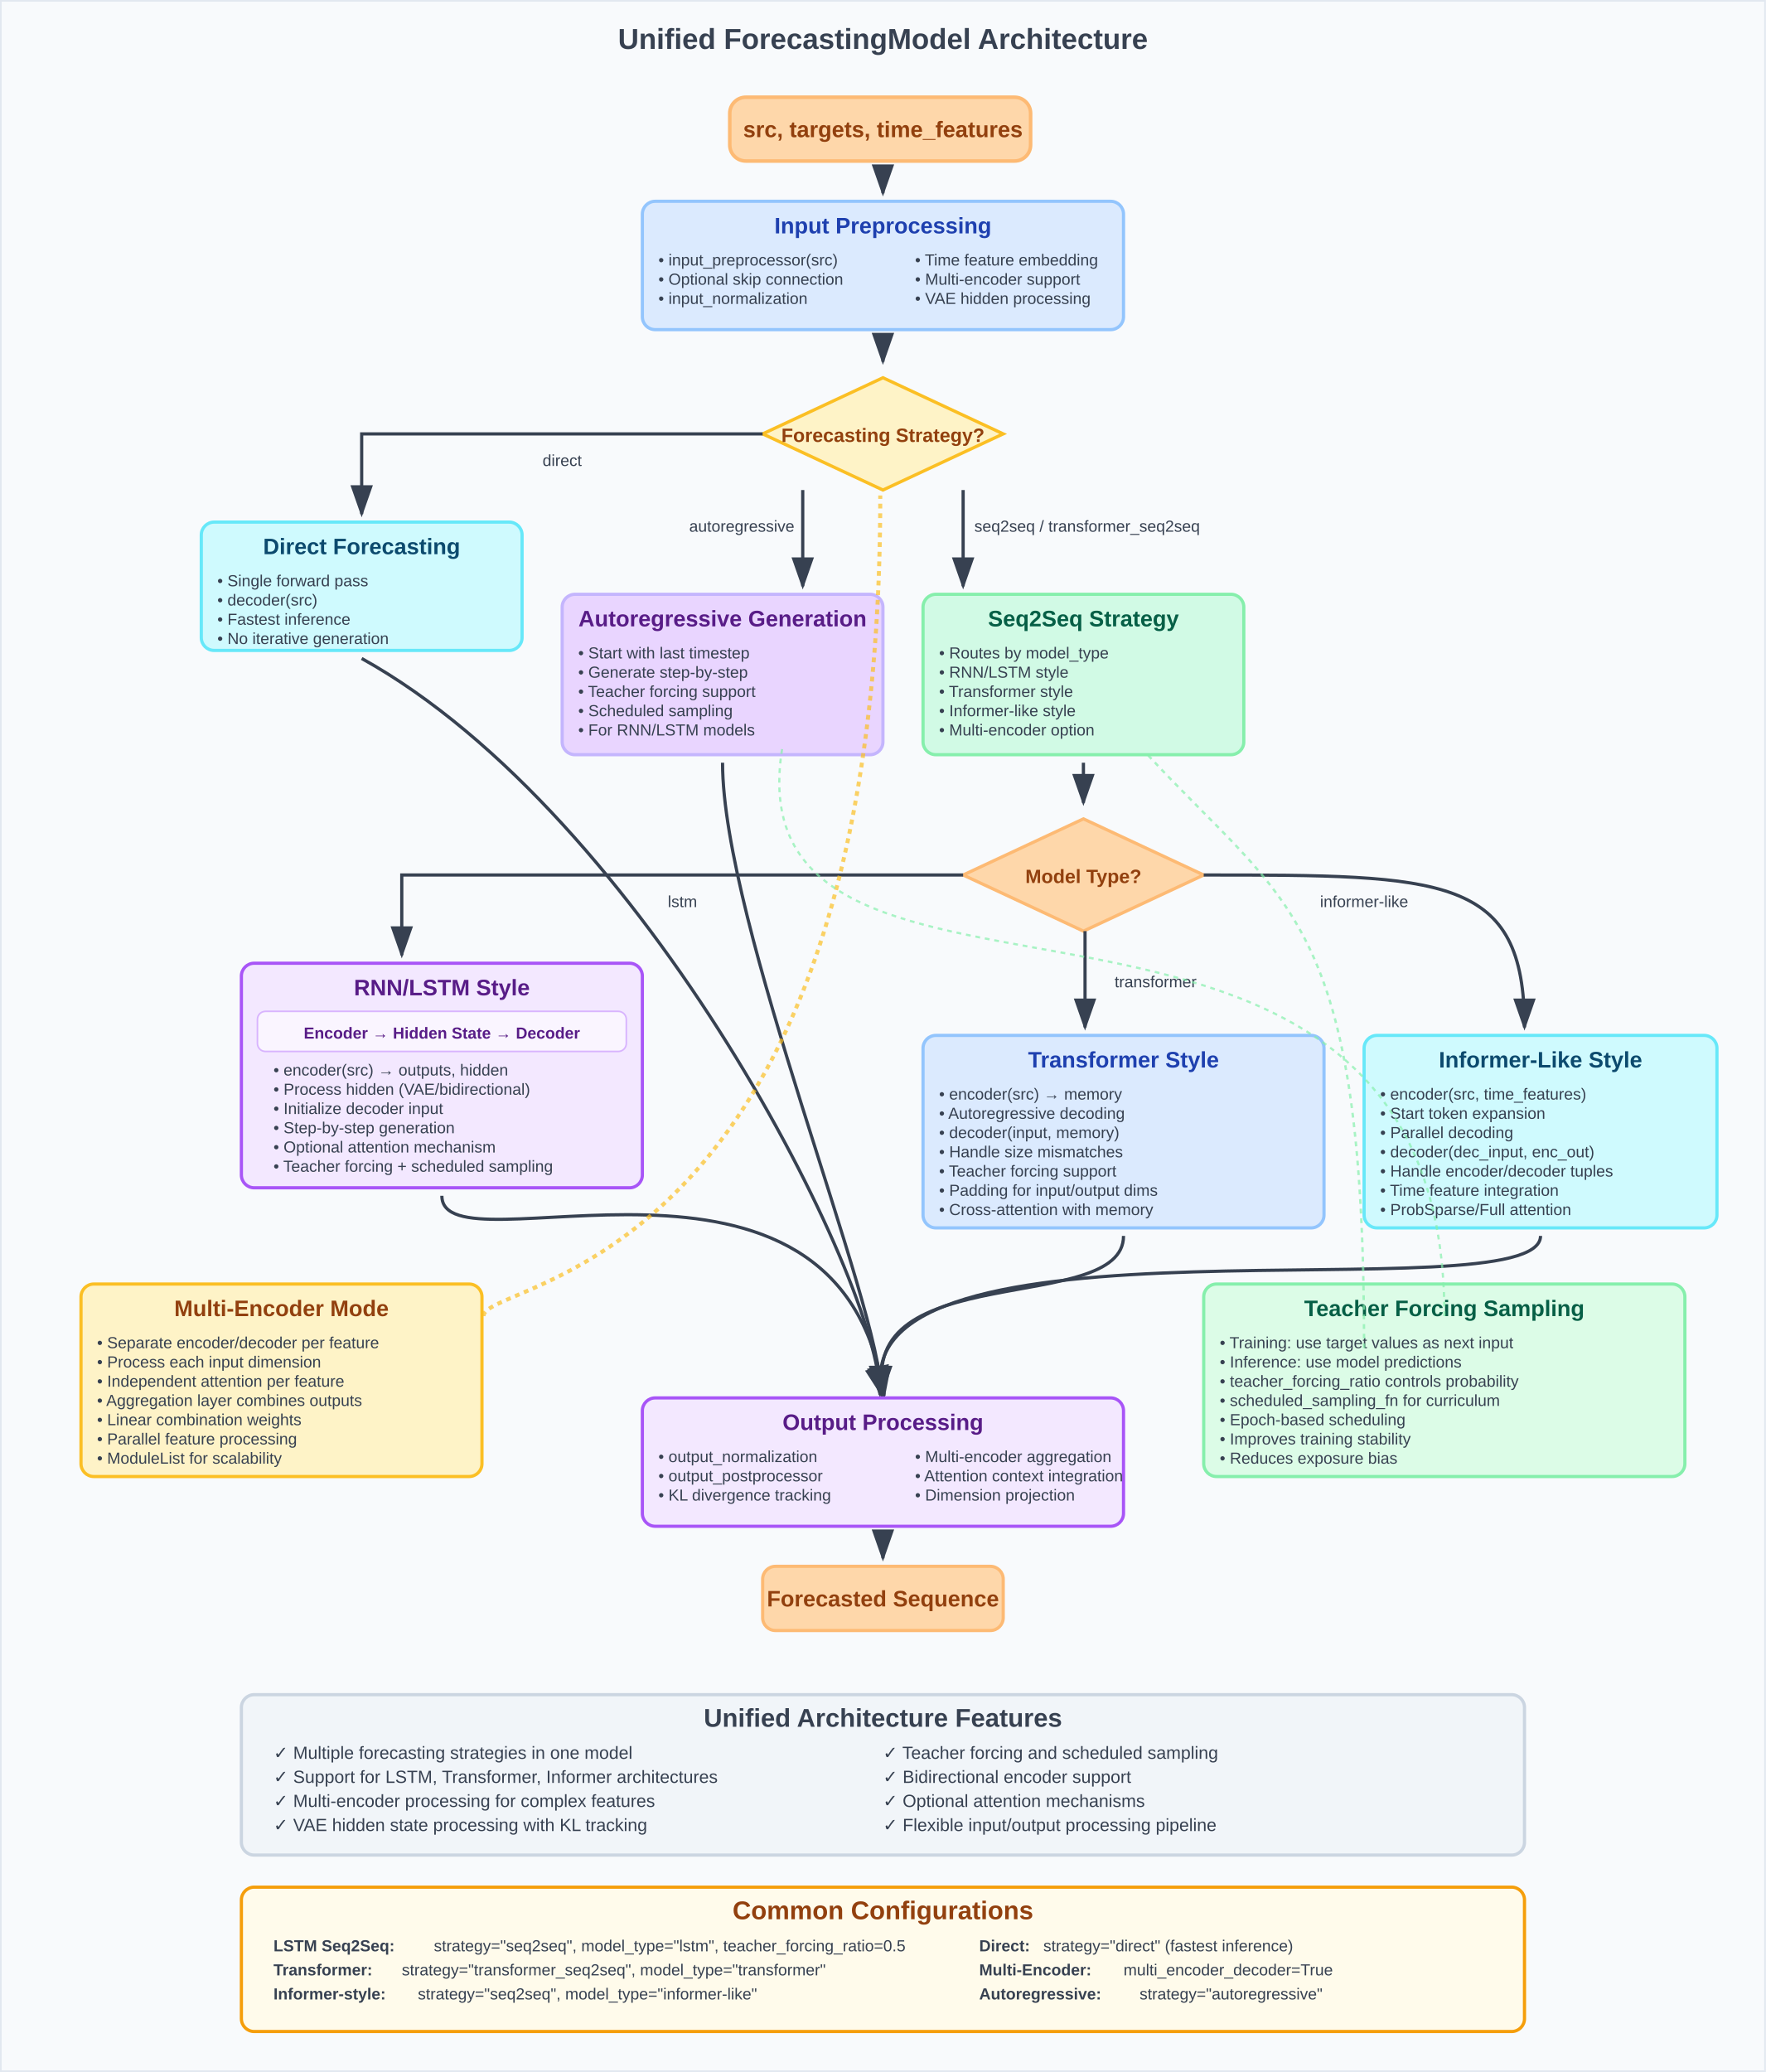
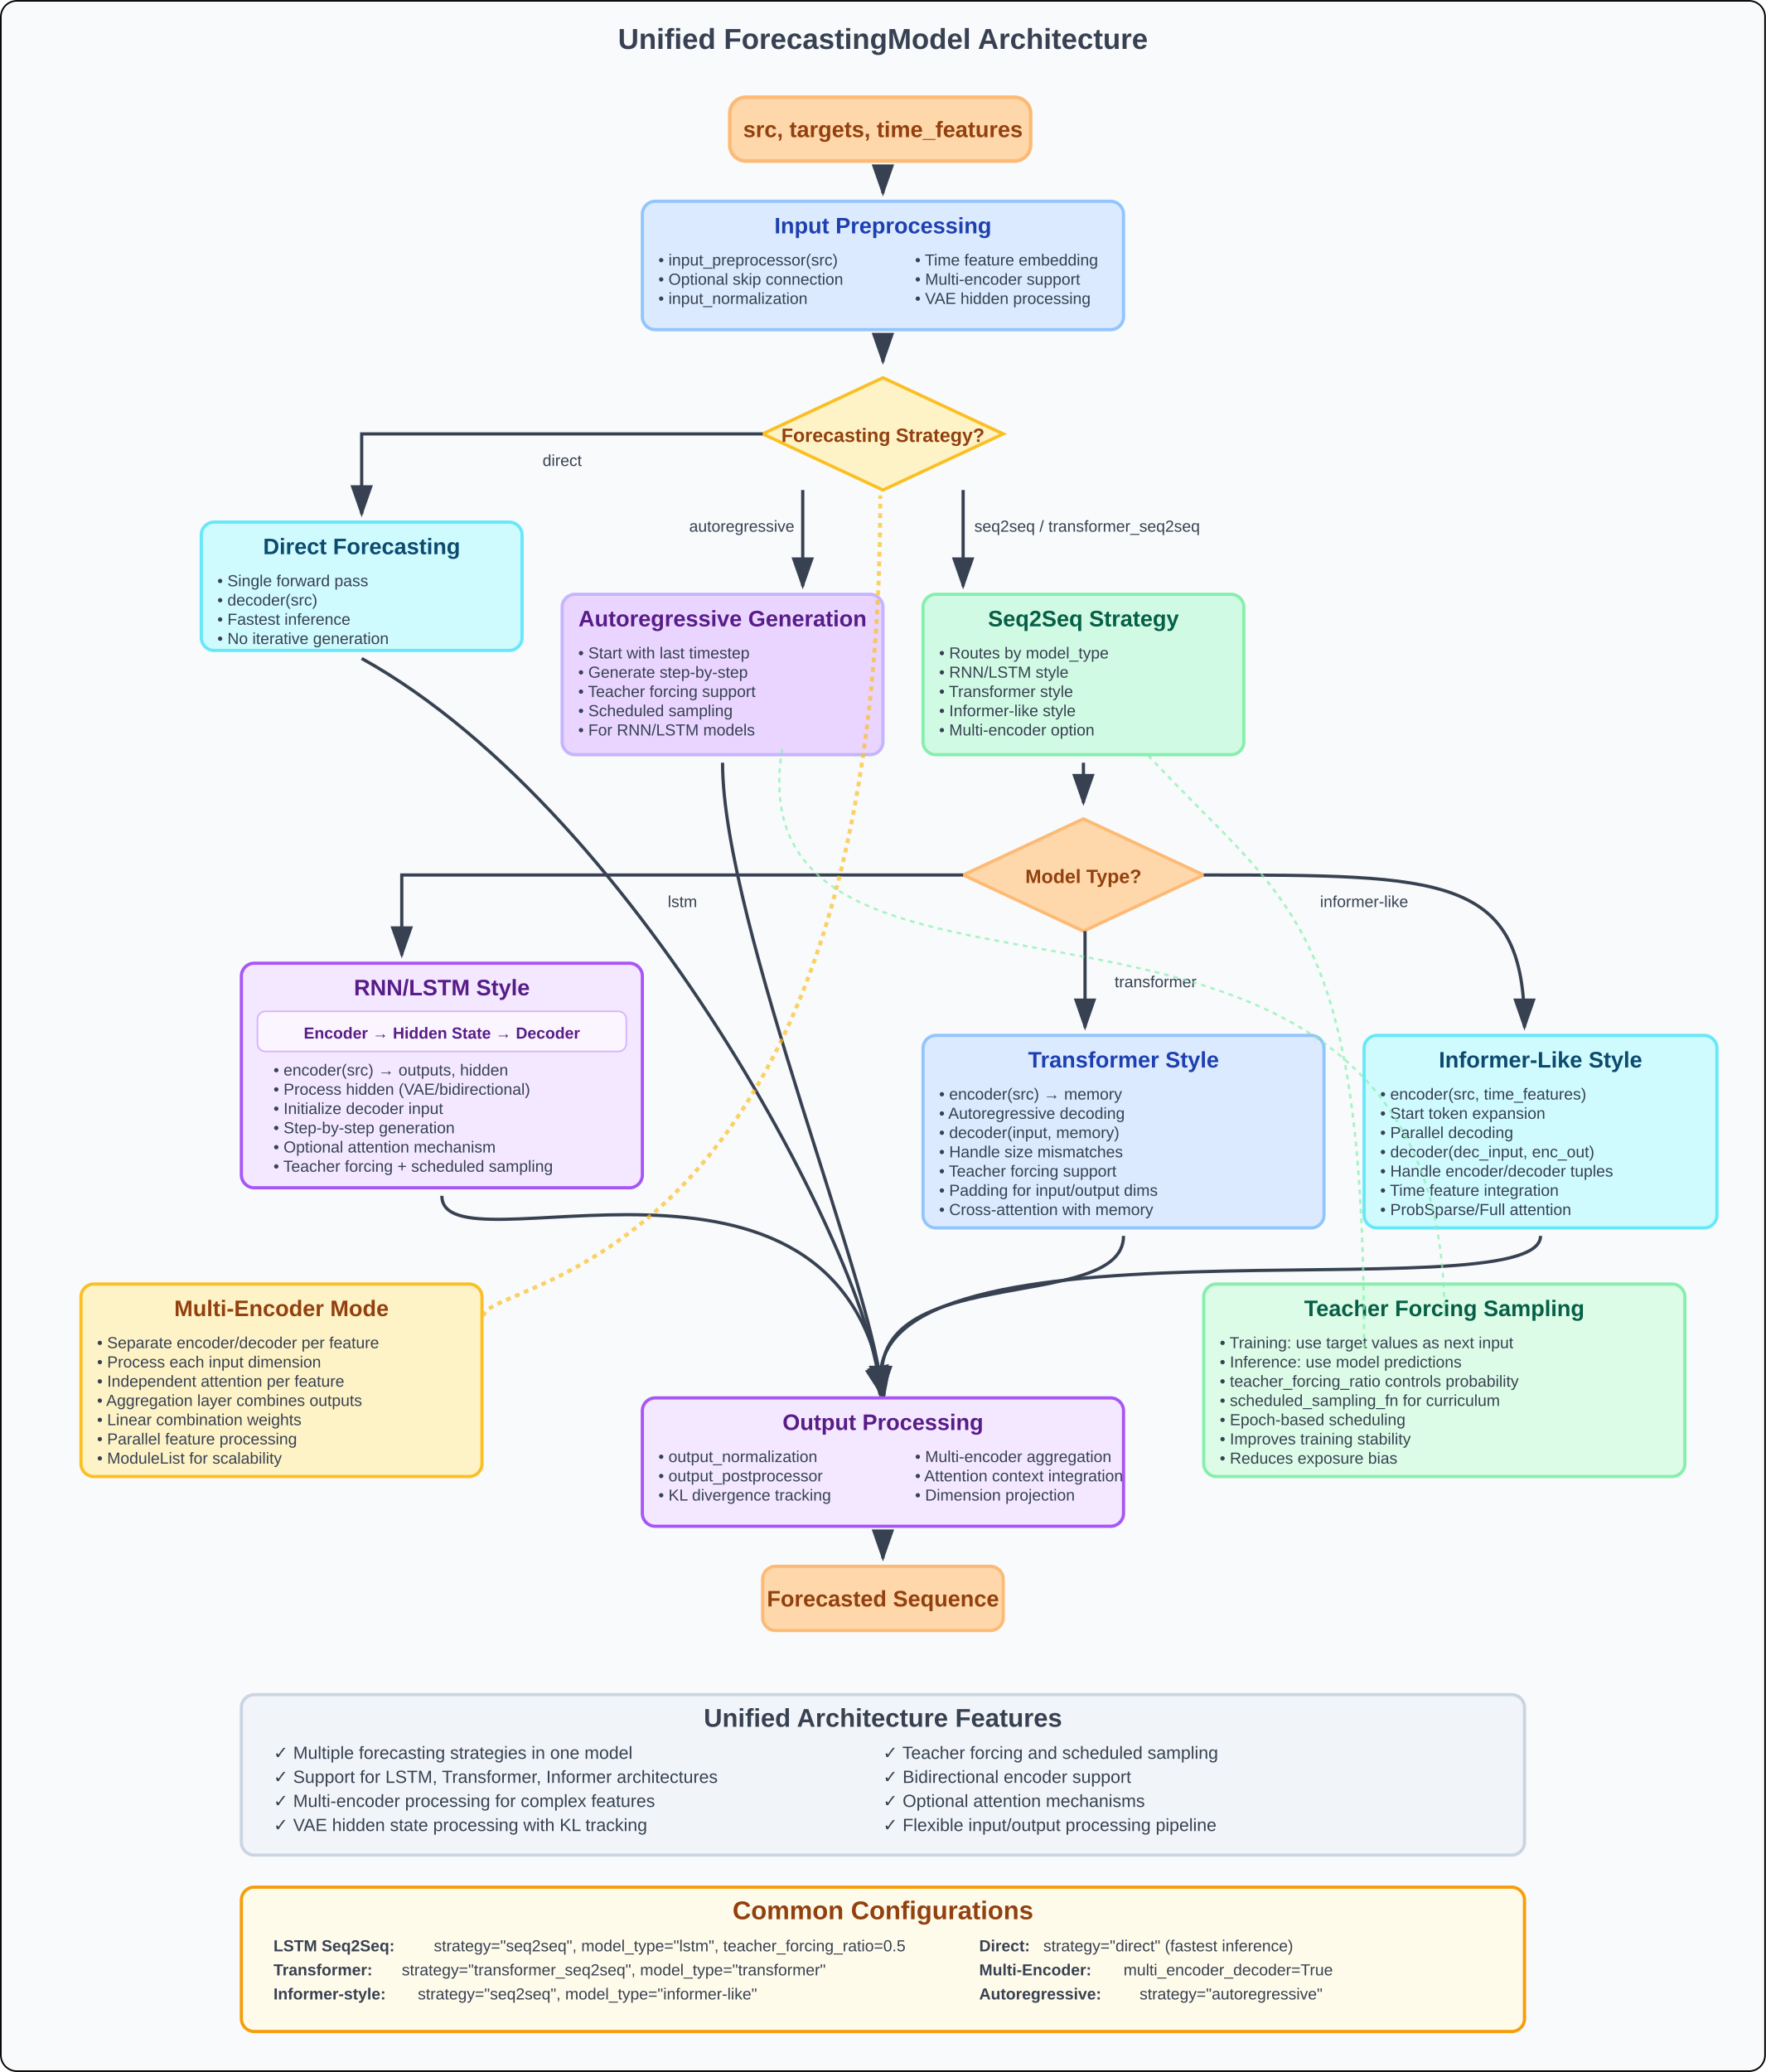
<svg xmlns="http://www.w3.org/2000/svg" width="1101" height="1291.737" version="1.1" id="svg68">
  <defs id="defs1">
    <marker id="arrowhead" markerWidth="10" markerHeight="7" refX="9" refY="3.5" orient="auto" markerUnits="strokeWidth">
      <polygon points="0,0 10,3.5 0,7 " fill="#374151" stroke="none" id="polygon1" />
    </marker>
    <marker id="diamond" markerWidth="8" markerHeight="8" refX="4" refY="4" orient="auto">
      <polygon points="0,4 4,0 8,4 4,8 " fill="#f59e0b" stroke="#92400e" id="diamond1" />
    </marker>
  </defs>
-   <rect width="1099.963" height="1290.7" fill="#f8fafc" stroke="#e2e8f0" stroke-width="1.037" id="rect1" x="0.519" y="0.519" />
+   <path width="1099.963" height="1290.7" fill="#f8fafc" stroke="#e2e8f0" stroke-width="1.037" id="rect1" x="0.519" y="0.519" style="stroke:#000000;stroke-width:1;stroke-dasharray:none;stroke-opacity:1" d="M 10.519,0.519 H 1090.481 a 10,10 45 0 1 10,10 V 1281.218 a 10,10 135 0 1 -10,10 H 10.519 a 10,10 45 0 1 -10,-10 V 10.519 A 10,10 135 0 1 10.519,0.519 Z" />
  <text x="550.5" y="30.5" text-anchor="middle" font-family="Arial, sans-serif" font-size="18px" font-weight="bold" fill="#374151" id="title">Unified ForecastingModel Architecture</text>
  <rect x="454.996" y="60.615" width="187.572" height="39.77" fill="#fed7aa" stroke="#fdba74" stroke-width="2.23" rx="10.004" id="rect_input" />
  <text x="550.5" y="85.5" text-anchor="middle" font-family="Arial, sans-serif" font-size="14px" font-weight="bold" fill="#92400e" id="text_input">src, targets, time_features</text>
  <path d="m 550.5,105.5 v 15" stroke="#374151" stroke-width="2" fill="none" marker-end="url(#arrowhead)" id="arrow1" />
  <rect x="400.5" y="125.5" width="300" height="80" fill="#dbeafe" stroke="#93c5fd" stroke-width="2" rx="8" id="rect_preprocess" />
  <text x="550.5" y="145.5" text-anchor="middle" font-family="Arial, sans-serif" font-size="14px" font-weight="bold" fill="#1e40af" id="text_preprocess_title">Input Preprocessing</text>
  <text x="410.5" y="165.5" font-family="Arial, sans-serif" font-size="10px" fill="#374151" id="text_preprocess1">• input_preprocessor(src)</text>
  <text x="410.5" y="177.5" font-family="Arial, sans-serif" font-size="10px" fill="#374151" id="text_preprocess2">• Optional skip connection</text>
  <text x="410.5" y="189.5" font-family="Arial, sans-serif" font-size="10px" fill="#374151" id="text_preprocess3">• input_normalization</text>
  <text x="570.5" y="165.5" font-family="Arial, sans-serif" font-size="10px" fill="#374151" id="text_preprocess4">• Time feature embedding</text>
  <text x="570.5" y="177.5" font-family="Arial, sans-serif" font-size="10px" fill="#374151" id="text_preprocess5">• Multi-encoder support</text>
  <text x="570.5" y="189.5" font-family="Arial, sans-serif" font-size="10px" fill="#374151" id="text_preprocess6">• VAE hidden processing</text>
  <path d="m 550.5,210.5 v 15" stroke="#374151" stroke-width="2" fill="none" marker-end="url(#arrowhead)" id="arrow2" />
  <polygon points="550,305 475,270 550,235 625,270 " fill="#fef3c7" stroke="#fbbf24" stroke-width="2" id="strategy_router" transform="translate(0.4999971,0.4999971)" />
  <text x="550.5" y="275.5" text-anchor="middle" font-family="Arial, sans-serif" font-size="12px" font-weight="bold" fill="#92400e" id="text_strategy_router">Forecasting Strategy?</text>
  <path d="m 475.5,270.5 c -100,0 -200,0 -250,0 v 50" stroke="#374151" stroke-width="2" fill="none" marker-end="url(#arrowhead)" id="path_direct" />
  <text x="350.5" y="290.5" text-anchor="middle" font-family="Arial, sans-serif" font-size="10px" fill="#374151" id="label_direct">direct</text>
  <rect x="125.5" y="325.5" width="200" height="80" fill="#cffafe" stroke="#67e8f9" stroke-width="2" rx="8" id="rect_direct" />
  <text x="225.5" y="345.5" text-anchor="middle" font-family="Arial, sans-serif" font-size="14px" font-weight="bold" fill="#0c4a6e" id="text_direct_title">Direct Forecasting</text>
  <text x="135.5" y="365.5" font-family="Arial, sans-serif" font-size="10px" fill="#374151" id="text_direct1">• Single forward pass</text>
  <text x="135.5" y="377.5" font-family="Arial, sans-serif" font-size="10px" fill="#374151" id="text_direct2">• decoder(src)</text>
  <text x="135.5" y="389.5" font-family="Arial, sans-serif" font-size="10px" fill="#374151" id="text_direct3">• Fastest inference</text>
  <text x="135.5" y="401.5" font-family="Arial, sans-serif" font-size="10px" fill="#374151" id="text_direct4">• No iterative generation</text>
  <path d="m 500.5,305.5 c 0,20 0,40 0,60" stroke="#374151" stroke-width="2" fill="none" marker-end="url(#arrowhead)" id="path_auto" />
  <text x="462.488" y="331.494" text-anchor="middle" font-family="Arial, sans-serif" font-size="10px" fill="#374151" id="label_auto">autoregressive</text>
  <rect x="350.5" y="370.5" width="200" height="100" fill="#e9d5ff" stroke="#c4b5fd" stroke-width="2" rx="8" id="rect_auto" />
  <text x="450.5" y="390.5" text-anchor="middle" font-family="Arial, sans-serif" font-size="14px" font-weight="bold" fill="#581c87" id="text_auto_title">Autoregressive Generation</text>
  <text x="360.5" y="410.5" font-family="Arial, sans-serif" font-size="10px" fill="#374151" id="text_auto1">• Start with last timestep</text>
  <text x="360.5" y="422.5" font-family="Arial, sans-serif" font-size="10px" fill="#374151" id="text_auto2">• Generate step-by-step</text>
  <text x="360.5" y="434.5" font-family="Arial, sans-serif" font-size="10px" fill="#374151" id="text_auto3">• Teacher forcing support</text>
  <text x="360.5" y="446.5" font-family="Arial, sans-serif" font-size="10px" fill="#374151" id="text_auto4">• Scheduled sampling</text>
  <text x="360.5" y="458.5" font-family="Arial, sans-serif" font-size="10px" fill="#374151" id="text_auto5">• For RNN/LSTM models</text>
  <path d="m 600.5,305.5 c 0,20 0,40 0,60" stroke="#374151" stroke-width="2" fill="none" marker-end="url(#arrowhead)" id="path_seq2seq" />
  <text x="677.81" y="331.494" text-anchor="middle" font-family="Arial, sans-serif" font-size="10px" fill="#374151" id="label_seq2seq">seq2seq / transformer_seq2seq</text>
  <rect x="575.5" y="370.5" width="200" height="100" fill="#d1fae5" stroke="#86efac" stroke-width="2" rx="8" id="rect_seq2seq" />
  <text x="675.5" y="390.5" text-anchor="middle" font-family="Arial, sans-serif" font-size="14px" font-weight="bold" fill="#065f46" id="text_seq2seq_title">Seq2Seq Strategy</text>
  <text x="585.5" y="410.5" font-family="Arial, sans-serif" font-size="10px" fill="#374151" id="text_seq2seq1">• Routes by model_type</text>
  <text x="585.5" y="422.5" font-family="Arial, sans-serif" font-size="10px" fill="#374151" id="text_seq2seq2">• RNN/LSTM style</text>
  <text x="585.5" y="434.5" font-family="Arial, sans-serif" font-size="10px" fill="#374151" id="text_seq2seq3">• Transformer style</text>
  <text x="585.5" y="446.5" font-family="Arial, sans-serif" font-size="10px" fill="#374151" id="text_seq2seq4">• Informer-like style</text>
  <text x="585.5" y="458.5" font-family="Arial, sans-serif" font-size="10px" fill="#374151" id="text_seq2seq5">• Multi-encoder option</text>
  <path d="m 675.5,475.5 v 25" stroke="#374151" stroke-width="2" fill="none" marker-end="url(#arrowhead)" id="arrow_to_model_type" />
  <polygon points="675,580 600,545 675,510 750,545 " fill="#fed7aa" stroke="#fdba74" stroke-width="2" id="model_type_router" transform="translate(0.4999971,0.4999971)" />
  <text x="675.5" y="550.5" text-anchor="middle" font-family="Arial, sans-serif" font-size="12px" font-weight="bold" fill="#92400e" id="text_model_type_router">Model Type?</text>
  <path d="m 600.5,545.5 c -150,0 -300,0 -350,0 v 50" stroke="#374151" stroke-width="2" fill="none" marker-end="url(#arrowhead)" id="path_rnn" />
  <text x="425.5" y="565.5" text-anchor="middle" font-family="Arial, sans-serif" font-size="10px" fill="#374151" id="label_rnn">lstm</text>
  <rect x="150.5" y="600.5" width="250" height="140" fill="#f3e8ff" stroke="#a855f7" stroke-width="2" rx="8" id="rect_rnn" />
  <text x="275.5" y="620.5" text-anchor="middle" font-family="Arial, sans-serif" font-size="14px" font-weight="bold" fill="#581c87" id="text_rnn_title">RNN/LSTM Style</text>
  <rect x="160.5" y="630.5" width="230" height="25" fill="#faf5ff" stroke="#d8b4fe" stroke-width="1" rx="5" id="rect_rnn_encdec" />
  <text x="275.5" y="647.5" text-anchor="middle" font-family="Arial, sans-serif" font-size="10px" font-weight="bold" fill="#581c87" id="text_rnn_encdec">Encoder → Hidden State → Decoder</text>
  <text x="170.5" y="670.5" font-family="Arial, sans-serif" font-size="10px" fill="#374151" id="text_rnn1">• encoder(src) → outputs, hidden</text>
  <text x="170.5" y="682.5" font-family="Arial, sans-serif" font-size="10px" fill="#374151" id="text_rnn2">• Process hidden (VAE/bidirectional)</text>
  <text x="170.5" y="694.5" font-family="Arial, sans-serif" font-size="10px" fill="#374151" id="text_rnn3">• Initialize decoder input</text>
  <text x="170.5" y="706.5" font-family="Arial, sans-serif" font-size="10px" fill="#374151" id="text_rnn4">• Step-by-step generation</text>
  <text x="170.5" y="718.5" font-family="Arial, sans-serif" font-size="10px" fill="#374151" id="text_rnn5">• Optional attention mechanism</text>
  <text x="170.5" y="730.5" font-family="Arial, sans-serif" font-size="10px" fill="#374151" id="text_rnn6">• Teacher forcing + scheduled sampling</text>
  <path d="m 676.5,580.5 c 0,20 0,40 0,60" stroke="#374151" stroke-width="2" fill="none" marker-end="url(#arrowhead)" id="path_transformer" />
  <text x="720.5" y="615.5" text-anchor="middle" font-family="Arial, sans-serif" font-size="10px" fill="#374151" id="label_transformer">transformer</text>
  <rect x="575.5" y="645.5" width="250" height="120" fill="#dbeafe" stroke="#93c5fd" stroke-width="2" rx="8" id="rect_transformer" />
  <text x="700.5" y="665.5" text-anchor="middle" font-family="Arial, sans-serif" font-size="14px" font-weight="bold" fill="#1e40af" id="text_transformer_title">Transformer Style</text>
  <text x="585.5" y="685.5" font-family="Arial, sans-serif" font-size="10px" fill="#374151" id="text_transformer1">• encoder(src) → memory</text>
  <text x="585.5" y="697.5" font-family="Arial, sans-serif" font-size="10px" fill="#374151" id="text_transformer2">• Autoregressive decoding</text>
  <text x="585.5" y="709.5" font-family="Arial, sans-serif" font-size="10px" fill="#374151" id="text_transformer3">• decoder(input, memory)</text>
  <text x="585.5" y="721.5" font-family="Arial, sans-serif" font-size="10px" fill="#374151" id="text_transformer4">• Handle size mismatches</text>
  <text x="585.5" y="733.5" font-family="Arial, sans-serif" font-size="10px" fill="#374151" id="text_transformer5">• Teacher forcing support</text>
  <text x="585.5" y="745.5" font-family="Arial, sans-serif" font-size="10px" fill="#374151" id="text_transformer6">• Padding for input/output dims</text>
  <text x="585.5" y="757.5" font-family="Arial, sans-serif" font-size="10px" fill="#374151" id="text_transformer7">• Cross-attention with memory</text>
  <path d="m 750.5,545.5 c 150,0 200,0 200,95" stroke="#374151" stroke-width="2" fill="none" marker-end="url(#arrowhead)" id="path_informer" />
  <text x="850.5" y="565.5" text-anchor="middle" font-family="Arial, sans-serif" font-size="10px" fill="#374151" id="label_informer">informer-like</text>
  <rect x="850.5" y="645.5" width="220" height="120" fill="#cffafe" stroke="#67e8f9" stroke-width="2" rx="8" id="rect_informer" />
  <text x="960.5" y="665.5" text-anchor="middle" font-family="Arial, sans-serif" font-size="14px" font-weight="bold" fill="#0c4a6e" id="text_informer_title">Informer-Like Style</text>
  <text x="860.5" y="685.5" font-family="Arial, sans-serif" font-size="10px" fill="#374151" id="text_informer1">• encoder(src, time_features)</text>
  <text x="860.5" y="697.5" font-family="Arial, sans-serif" font-size="10px" fill="#374151" id="text_informer2">• Start token expansion</text>
  <text x="860.5" y="709.5" font-family="Arial, sans-serif" font-size="10px" fill="#374151" id="text_informer3">• Parallel decoding</text>
  <text x="860.5" y="721.5" font-family="Arial, sans-serif" font-size="10px" fill="#374151" id="text_informer4">• decoder(dec_input, enc_out)</text>
  <text x="860.5" y="733.5" font-family="Arial, sans-serif" font-size="10px" fill="#374151" id="text_informer5">• Handle encoder/decoder tuples</text>
  <text x="860.5" y="745.5" font-family="Arial, sans-serif" font-size="10px" fill="#374151" id="text_informer6">• Time feature integration</text>
  <text x="860.5" y="757.5" font-family="Arial, sans-serif" font-size="10px" fill="#374151" id="text_informer7">• ProbSparse/Full attention</text>
  <path d="m 225.5,410.5 c 177.333,98.489 323.133,388.977 323.133,458.977" stroke="#374151" stroke-width="2" fill="none" marker-end="url(#arrowhead)" id="conv_direct" />
  <path d="m 450.5,475.5 c 0,100 98.978,338.977 98.978,393.977" stroke="#374151" stroke-width="2" fill="none" marker-end="url(#arrowhead)" id="conv_auto" />
  <path d="m 275.5,745.5 c 0,50 248.644,-59.778 275.667,124.822" stroke="#374151" stroke-width="2" fill="none" marker-end="url(#arrowhead)" id="conv_rnn" />
  <path d="m 700.5,770.5 c 0,50 -167.911,13.689 -149.333,98.977" stroke="#374151" stroke-width="2" fill="none" marker-end="url(#arrowhead)" id="conv_transformer" />
  <path d="m 960.5,770.5 c 0,50 -439.733,-23.467 -410.178,99.822" stroke="#374151" stroke-width="2" fill="none" marker-end="url(#arrowhead)" id="conv_informer" />
  <rect x="400.5" y="871.5" width="300" height="80" fill="#f3e8ff" stroke="#a855f7" stroke-width="2" rx="8" id="rect_output_process" />
  <text x="550.5" y="891.5" text-anchor="middle" font-family="Arial, sans-serif" font-size="14px" font-weight="bold" fill="#581c87" id="text_output_process_title">Output Processing</text>
  <text x="410.5" y="911.5" font-family="Arial, sans-serif" font-size="10px" fill="#374151" id="text_output1">• output_normalization</text>
  <text x="410.5" y="923.5" font-family="Arial, sans-serif" font-size="10px" fill="#374151" id="text_output2">• output_postprocessor</text>
  <text x="410.5" y="935.5" font-family="Arial, sans-serif" font-size="10px" fill="#374151" id="text_output3">• KL divergence tracking</text>
  <text x="570.5" y="911.5" font-family="Arial, sans-serif" font-size="10px" fill="#374151" id="text_output4">• Multi-encoder aggregation</text>
  <text x="570.5" y="923.5" font-family="Arial, sans-serif" font-size="10px" fill="#374151" id="text_output5">• Attention context integration</text>
  <text x="570.5" y="935.5" font-family="Arial, sans-serif" font-size="10px" fill="#374151" id="text_output6">• Dimension projection</text>
  <path d="m 550.5,956.5 v 15" stroke="#374151" stroke-width="2" fill="none" marker-end="url(#arrowhead)" id="arrow_final" />
  <rect x="475.5" y="976.5" width="150" height="40" fill="#fed7aa" stroke="#fdba74" stroke-width="2" rx="8" id="rect_final_output" />
  <text x="550.5" y="1001.5" text-anchor="middle" font-family="Arial, sans-serif" font-size="14px" font-weight="bold" fill="#92400e" id="text_final_output">Forecasted Sequence</text>
  <rect x="50.5" y="800.5" width="250" height="120" fill="#fef3c7" stroke="#fbbf24" stroke-width="2" rx="8" id="rect_multi_encoder" />
  <text x="175.5" y="820.5" text-anchor="middle" font-family="Arial, sans-serif" font-size="14px" font-weight="bold" fill="#92400e" id="text_multi_encoder_title">Multi-Encoder Mode</text>
  <text x="60.5" y="840.5" font-family="Arial, sans-serif" font-size="10px" fill="#374151" id="text_multi1">• Separate encoder/decoder per feature</text>
  <text x="60.5" y="852.5" font-family="Arial, sans-serif" font-size="10px" fill="#374151" id="text_multi2">• Process each input dimension</text>
  <text x="60.5" y="864.5" font-family="Arial, sans-serif" font-size="10px" fill="#374151" id="text_multi3">• Independent attention per feature</text>
  <text x="60.5" y="876.5" font-family="Arial, sans-serif" font-size="10px" fill="#374151" id="text_multi4">• Aggregation layer combines outputs</text>
  <text x="60.5" y="888.5" font-family="Arial, sans-serif" font-size="10px" fill="#374151" id="text_multi5">• Linear combination weights</text>
  <text x="60.5" y="900.5" font-family="Arial, sans-serif" font-size="10px" fill="#374151" id="text_multi6">• Parallel feature processing</text>
  <text x="60.5" y="912.5" font-family="Arial, sans-serif" font-size="10px" fill="#374151" id="text_multi7">• ModuleList for scalability</text>
  <rect x="750.5" y="800.5" width="300" height="120" fill="#dcfce7" stroke="#86efac" stroke-width="2" rx="8" id="rect_teacher_forcing" />
  <text x="900.5" y="820.5" text-anchor="middle" font-family="Arial, sans-serif" font-size="14px" font-weight="bold" fill="#065f46" id="text_teacher_forcing_title">Teacher Forcing Sampling</text>
  <text x="760.5" y="840.5" font-family="Arial, sans-serif" font-size="10px" fill="#374151" id="text_teacher1">• Training: use target values as next input</text>
  <text x="760.5" y="852.5" font-family="Arial, sans-serif" font-size="10px" fill="#374151" id="text_teacher2">• Inference: use model predictions</text>
  <text x="760.5" y="864.5" font-family="Arial, sans-serif" font-size="10px" fill="#374151" id="text_teacher3">• teacher_forcing_ratio controls probability</text>
  <text x="760.5" y="876.5" font-family="Arial, sans-serif" font-size="10px" fill="#374151" id="text_teacher4">• scheduled_sampling_fn for curriculum</text>
  <text x="760.5" y="888.5" font-family="Arial, sans-serif" font-size="10px" fill="#374151" id="text_teacher5">• Epoch-based scheduling</text>
  <text x="760.5" y="900.5" font-family="Arial, sans-serif" font-size="10px" fill="#374151" id="text_teacher6">• Improves training stability</text>
  <text x="760.5" y="912.5" font-family="Arial, sans-serif" font-size="10px" fill="#374151" id="text_teacher7">• Reduces exposure bias</text>
  <rect x="150.5" y="1056.5" width="800" height="100" fill="#f1f5f9" stroke="#cbd5e1" stroke-width="2" rx="8" id="rect_features" />
  <text x="550.5" y="1076.5" text-anchor="middle" font-family="Arial, sans-serif" font-size="16px" font-weight="bold" fill="#374151" id="text_features_title">Unified Architecture Features</text>
  <text x="170.5" y="1096.5" font-family="Arial, sans-serif" font-size="11px" fill="#374151" id="feature1">✓ Multiple forecasting strategies in one model</text>
  <text x="170.5" y="1111.5" font-family="Arial, sans-serif" font-size="11px" fill="#374151" id="feature2">✓ Support for LSTM, Transformer, Informer architectures</text>
  <text x="170.5" y="1126.5" font-family="Arial, sans-serif" font-size="11px" fill="#374151" id="feature3">✓ Multi-encoder processing for complex features</text>
  <text x="170.5" y="1141.5" font-family="Arial, sans-serif" font-size="11px" fill="#374151" id="feature4">✓ VAE hidden state processing with KL tracking</text>
  <text x="550.5" y="1096.5" font-family="Arial, sans-serif" font-size="11px" fill="#374151" id="feature5">✓ Teacher forcing and scheduled sampling</text>
  <text x="550.5" y="1111.5" font-family="Arial, sans-serif" font-size="11px" fill="#374151" id="feature6">✓ Bidirectional encoder support</text>
  <text x="550.5" y="1126.5" font-family="Arial, sans-serif" font-size="11px" fill="#374151" id="feature7">✓ Optional attention mechanisms</text>
  <text x="550.5" y="1141.5" font-family="Arial, sans-serif" font-size="11px" fill="#374151" id="feature8">✓ Flexible input/output processing pipeline</text>
  <rect x="150.5" y="1176.5" width="800" height="90" fill="#fffbeb" stroke="#f59e0b" stroke-width="2" rx="8" id="rect_config" />
  <text x="550.5" y="1196.5" text-anchor="middle" font-family="Arial, sans-serif" font-size="16px" font-weight="bold" fill="#92400e" id="text_config_title">Common Configurations</text>
  <text x="170.5" y="1216.5" font-family="Arial, sans-serif" font-size="10px" font-weight="bold" fill="#374151" id="config1">LSTM Seq2Seq:</text>
  <text x="270.5" y="1216.5" font-family="Arial, sans-serif" font-size="10px" fill="#374151" id="config1_text">strategy="seq2seq", model_type="lstm", teacher_forcing_ratio=0.5</text>
  <text x="170.5" y="1231.5" font-family="Arial, sans-serif" font-size="10px" font-weight="bold" fill="#374151" id="config2">Transformer:</text>
  <text x="250.5" y="1231.5" font-family="Arial, sans-serif" font-size="10px" fill="#374151" id="config2_text">strategy="transformer_seq2seq", model_type="transformer"</text>
  <text x="170.5" y="1246.5" font-family="Arial, sans-serif" font-size="10px" font-weight="bold" fill="#374151" id="config3">Informer-style:</text>
  <text x="260.5" y="1246.5" font-family="Arial, sans-serif" font-size="10px" fill="#374151" id="config3_text">strategy="seq2seq", model_type="informer-like"</text>
  <text x="610.5" y="1216.5" font-family="Arial, sans-serif" font-size="10px" font-weight="bold" fill="#374151" id="config4">Direct:</text>
  <text x="650.5" y="1216.5" font-family="Arial, sans-serif" font-size="10px" fill="#374151" id="config4_text">strategy="direct" (fastest inference)</text>
  <text x="610.5" y="1231.5" font-family="Arial, sans-serif" font-size="10px" font-weight="bold" fill="#374151" id="config5">Multi-Encoder:</text>
  <text x="700.5" y="1231.5" font-family="Arial, sans-serif" font-size="10px" fill="#374151" id="config5_text">multi_encoder_decoder=True</text>
  <text x="610.5" y="1246.5" font-family="Arial, sans-serif" font-size="10px" font-weight="bold" fill="#374151" id="config6">Autoregressive:</text>
  <text x="710.5" y="1246.5" font-family="Arial, sans-serif" font-size="10px" fill="#374151" id="config6_text">strategy="autoregressive"</text>
  <path d="m 301.474,820.48 c 0,-22.738 247.361,-22.738 247.361,-511.604" stroke="#fbbf24" stroke-width="2.515" fill="none" stroke-dasharray="3, 3" opacity="0.7" id="multi_connection1" />
  <path d="m 900.581,820.501 c 0,-332.379 -448.594,-144.086 -412.654,-355.465" stroke="#86efac" stroke-width="1.38" fill="none" stroke-dasharray="3, 3" opacity="0.7" id="teacher_connection1" />
  <path d="m 850.5,840.5 c 0,-270 -47.648,-275.469 -135.154,-370.154" stroke="#86efac" stroke-width="1.5" fill="none" stroke-dasharray="3, 3" opacity="0.7" id="teacher_connection2" />
</svg>
